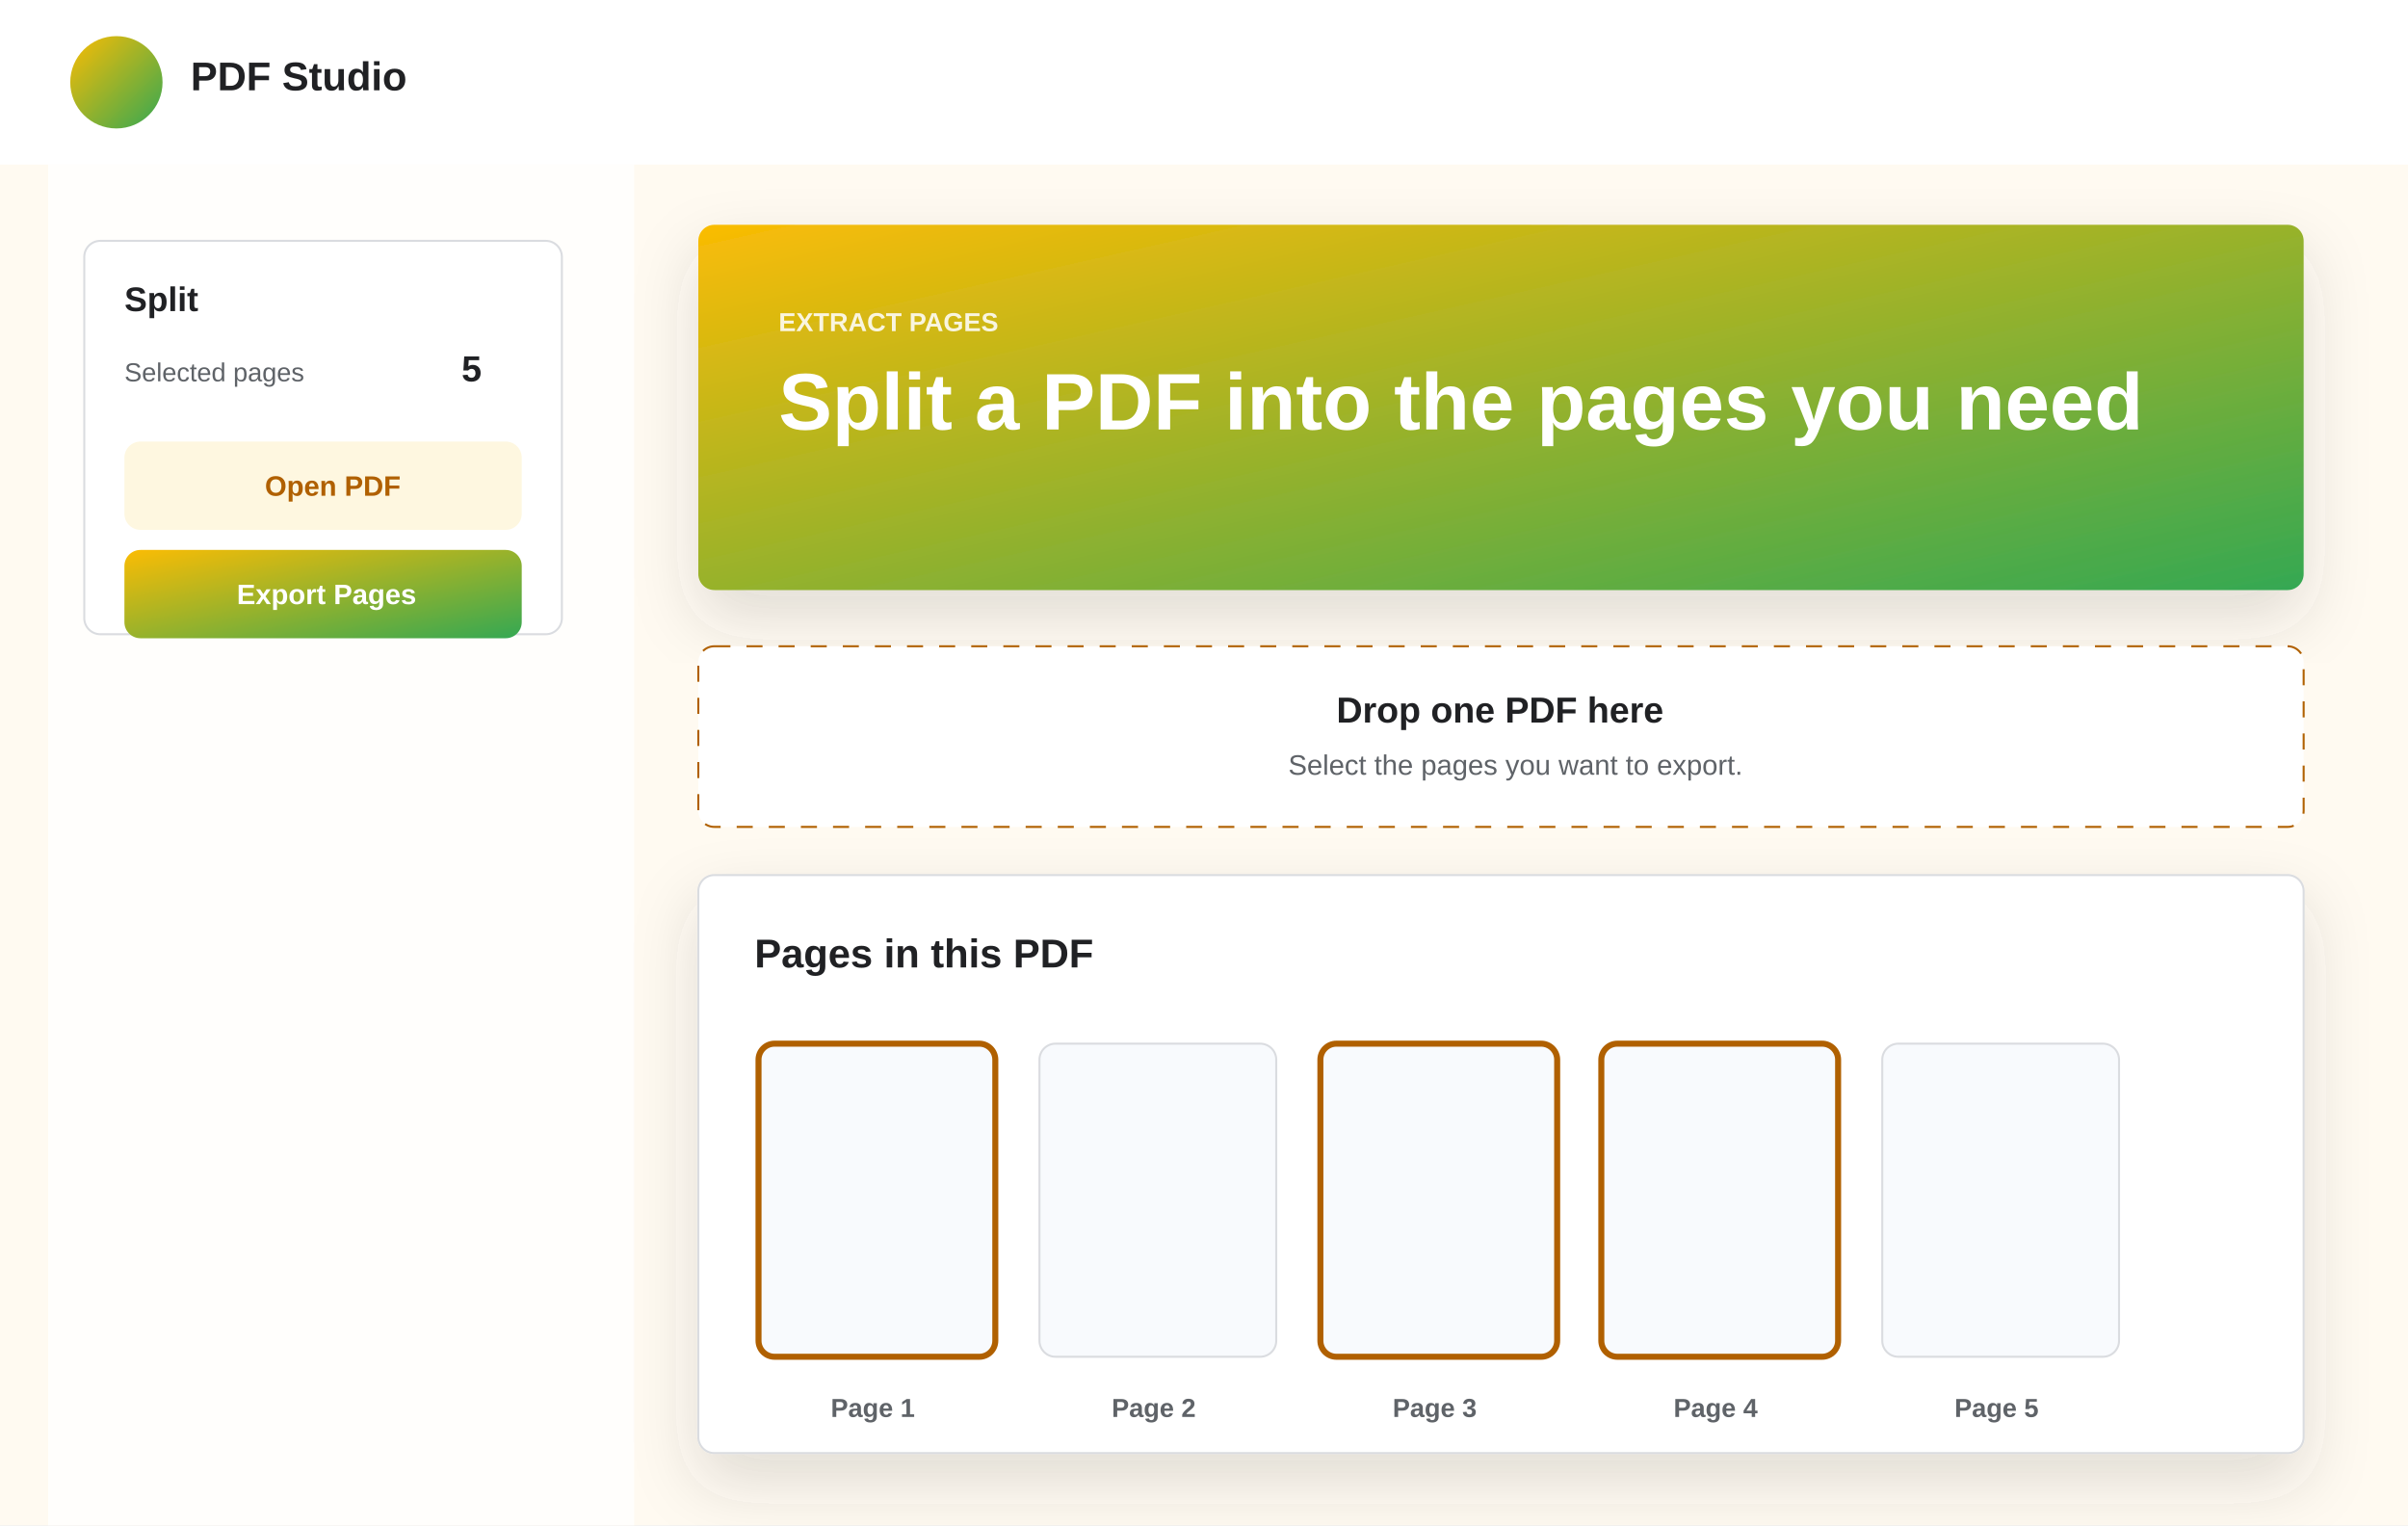
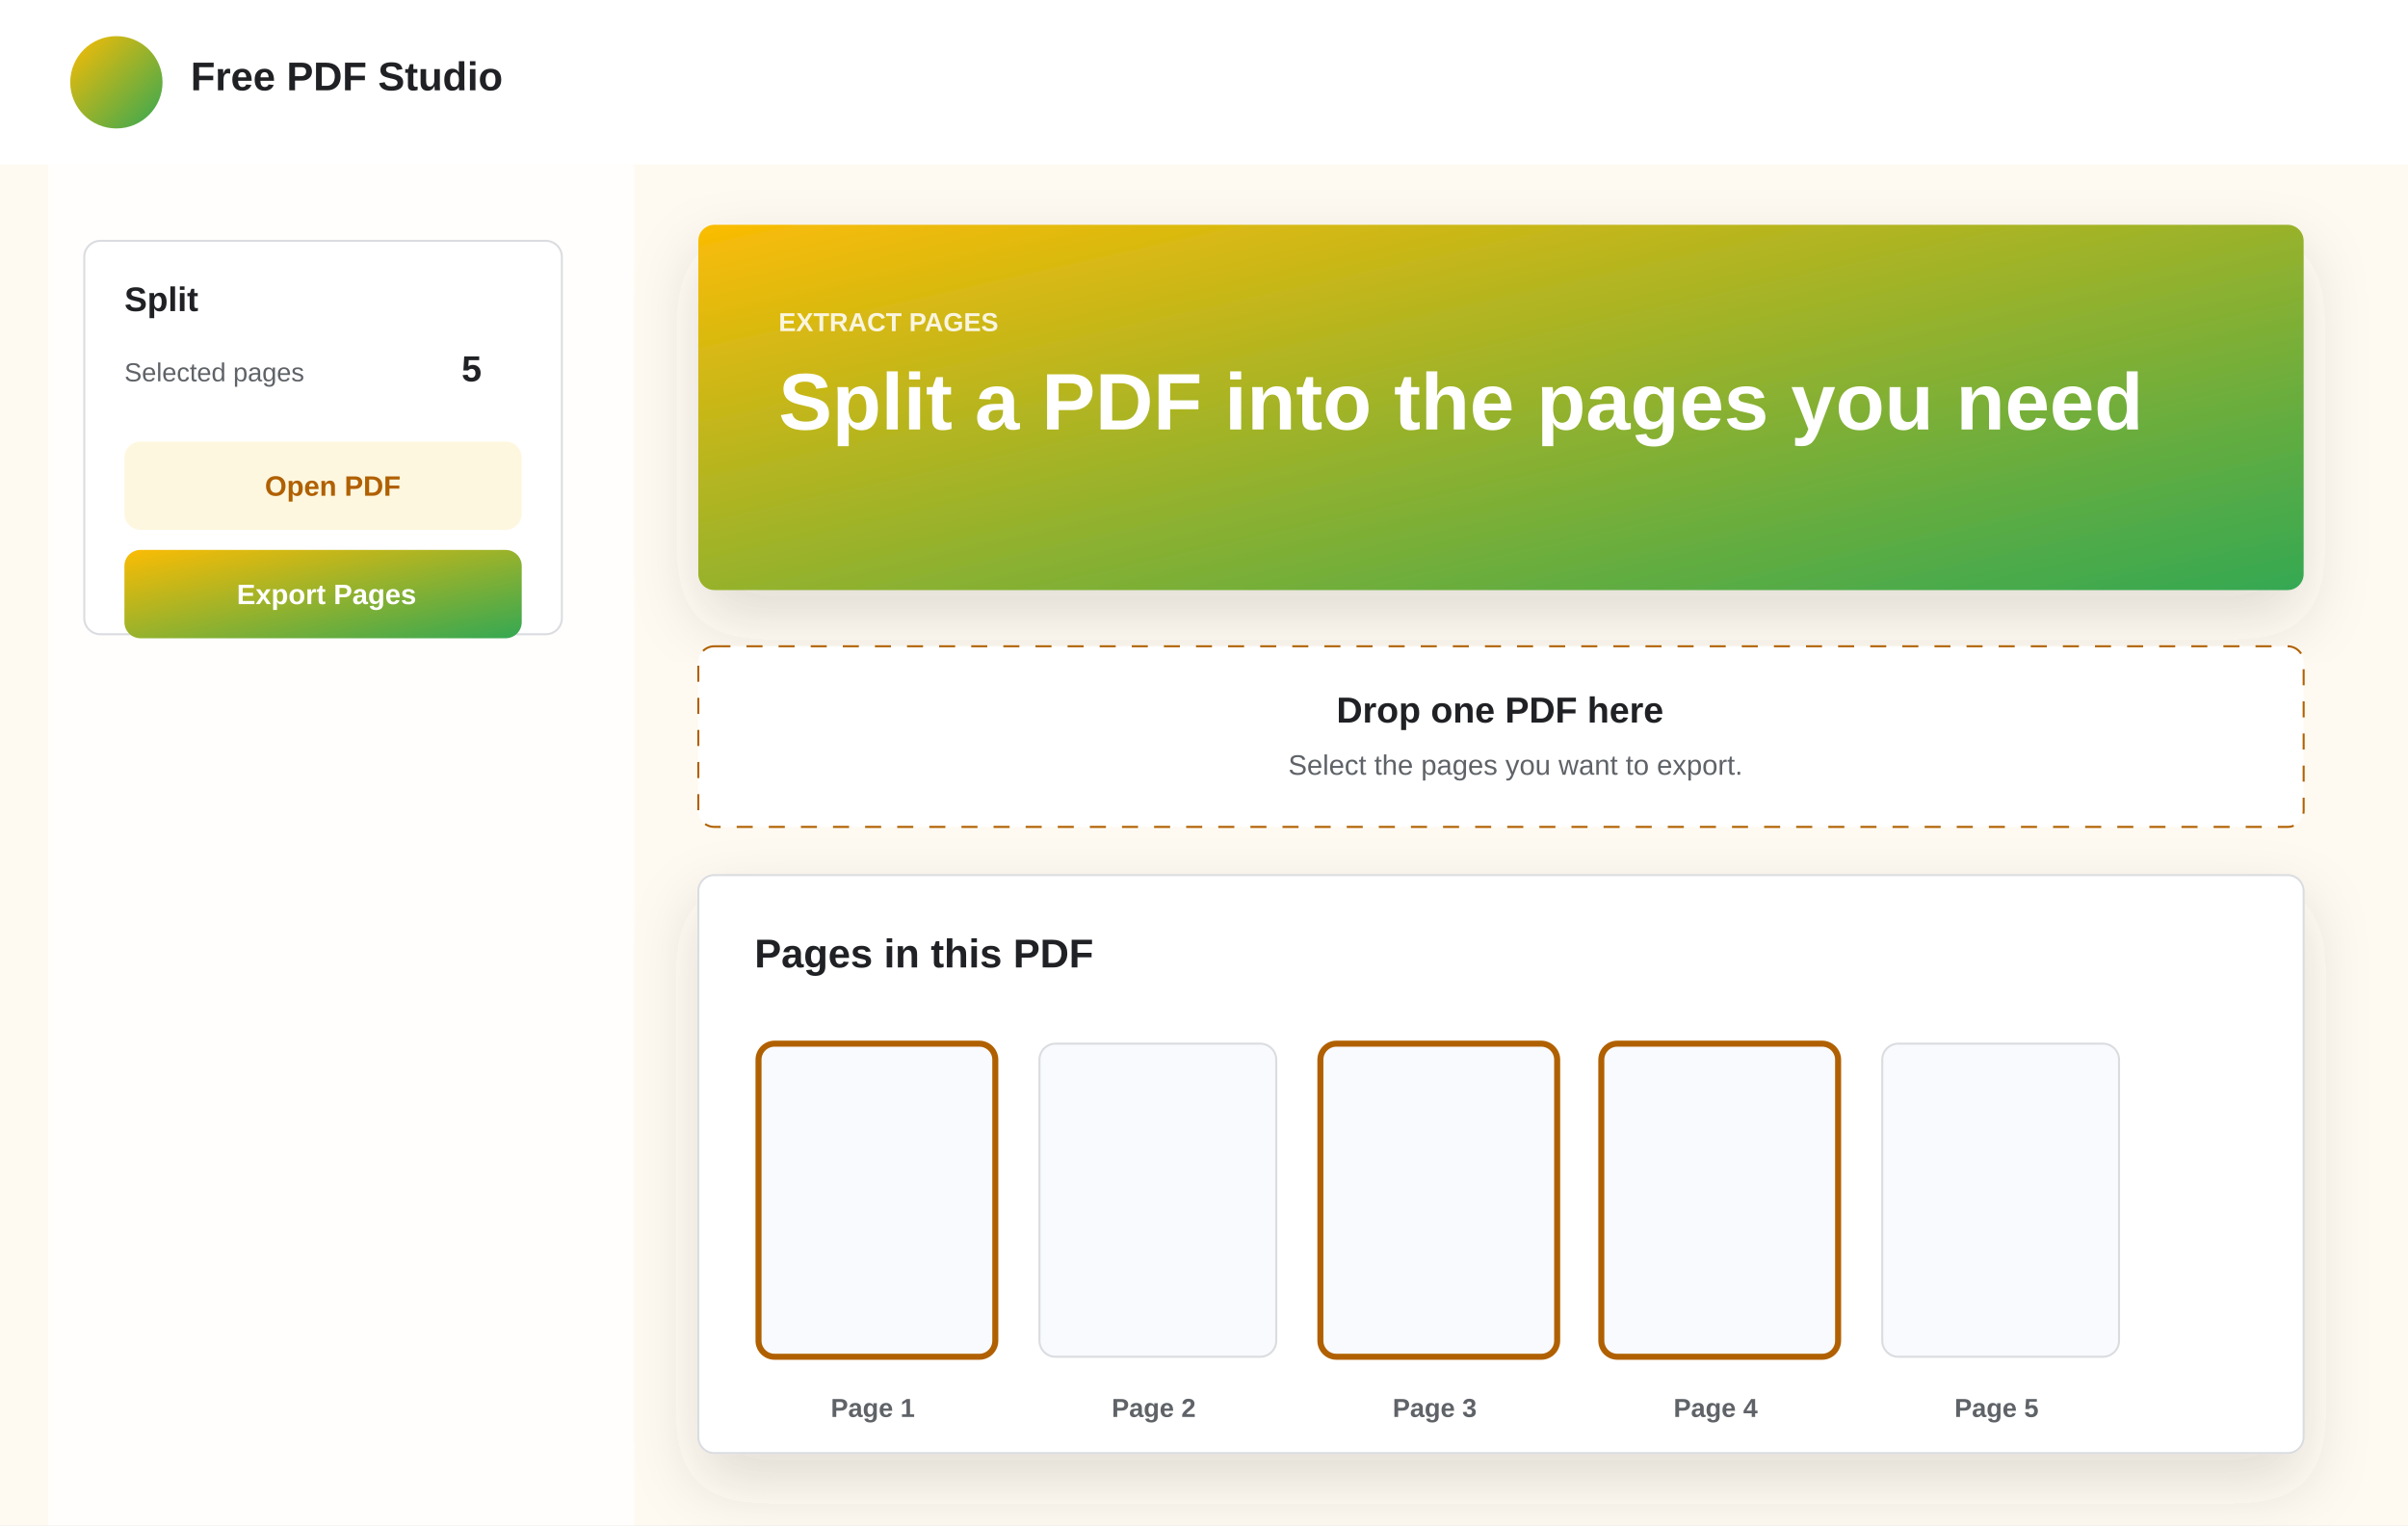
<svg xmlns="http://www.w3.org/2000/svg" width="1200" height="760" viewBox="0 0 1200 760" role="img" aria-labelledby="title desc">
  <defs>
    <linearGradient id="split" x1="0" x2="1" y1="0" y2="1">
      <stop offset="0" stop-color="#fbbc04" />
      <stop offset="1" stop-color="#34a853" />
    </linearGradient>
    <filter id="shadow" x="-20%" y="-20%" width="140%" height="140%">
      <feDropShadow dx="0" dy="14" stdDeviation="16" flood-color="#3c4043" flood-opacity="0.16" />
    </filter>
  </defs>
  <rect width="1200" height="760" fill="#fffaf1" />
  <rect x="0" y="0" width="1200" height="82" fill="#ffffff" />
  <rect x="24" y="82" width="292" height="678" fill="#ffffff" opacity="0.82" />
  <circle cx="58" cy="41" r="23" fill="url(#split)" />
-   <text x="95" y="45" font-family="Arial, sans-serif" font-size="20" font-weight="700" fill="#202124">PDF Studio</text>
+   <text x="95" y="45" font-family="Arial, sans-serif" font-size="20" font-weight="700" fill="#202124">Free PDF Studio</text>
  <rect x="42" y="120" width="238" height="196" rx="8" fill="#ffffff" stroke="#dadce0" />
  <text x="62" y="155" font-family="Arial, sans-serif" font-size="17" font-weight="700" fill="#202124">Split</text>
  <text x="62" y="190" font-family="Arial, sans-serif" font-size="13" fill="#5f6368">Selected pages</text>
  <text x="230" y="190" font-family="Arial, sans-serif" font-size="18" font-weight="700" fill="#202124">5</text>
  <rect x="62" y="220" width="198" height="44" rx="8" fill="#fef7e0" />
  <text x="132" y="247" font-family="Arial, sans-serif" font-size="14" font-weight="700" fill="#b06000">Open PDF</text>
  <rect x="62" y="274" width="198" height="44" rx="8" fill="url(#split)" />
  <text x="118" y="301" font-family="Arial, sans-serif" font-size="14" font-weight="700" fill="#ffffff">Export Pages</text>
  <rect x="348" y="112" width="800" height="182" rx="8" fill="url(#split)" filter="url(#shadow)" />
  <text x="388" y="165" font-family="Arial, sans-serif" font-size="13" font-weight="700" fill="#ffffff" opacity="0.86">EXTRACT PAGES</text>
  <text x="388" y="214" font-family="Arial, sans-serif" font-size="40" font-weight="700" fill="#ffffff">Split a PDF into the pages you need</text>
  <rect x="348" y="322" width="800" height="90" rx="8" fill="#ffffff" stroke="#b06000" stroke-dasharray="8 8" />
  <text x="666" y="360" font-family="Arial, sans-serif" font-size="18" font-weight="700" fill="#202124">Drop one PDF here</text>
  <text x="642" y="386" font-family="Arial, sans-serif" font-size="14" fill="#5f6368">Select the pages you want to export.</text>
  <rect x="348" y="436" width="800" height="288" rx="8" fill="#ffffff" stroke="#dadce0" filter="url(#shadow)" />
  <text x="376" y="482" font-family="Arial, sans-serif" font-size="20" font-weight="700" fill="#202124">Pages in this PDF</text>
  <g>
    <rect x="378" y="520" width="118" height="156" rx="8" fill="#f8fafd" stroke="#b06000" stroke-width="3" />
    <rect x="518" y="520" width="118" height="156" rx="8" fill="#f8fafd" stroke="#dadce0" />
    <rect x="658" y="520" width="118" height="156" rx="8" fill="#f8fafd" stroke="#b06000" stroke-width="3" />
    <rect x="798" y="520" width="118" height="156" rx="8" fill="#f8fafd" stroke="#b06000" stroke-width="3" />
    <rect x="938" y="520" width="118" height="156" rx="8" fill="#f8fafd" stroke="#dadce0" />
  </g>
  <text x="414" y="706" font-family="Arial, sans-serif" font-size="13" font-weight="700" fill="#5f6368">Page 1</text>
  <text x="554" y="706" font-family="Arial, sans-serif" font-size="13" font-weight="700" fill="#5f6368">Page 2</text>
  <text x="694" y="706" font-family="Arial, sans-serif" font-size="13" font-weight="700" fill="#5f6368">Page 3</text>
  <text x="834" y="706" font-family="Arial, sans-serif" font-size="13" font-weight="700" fill="#5f6368">Page 4</text>
  <text x="974" y="706" font-family="Arial, sans-serif" font-size="13" font-weight="700" fill="#5f6368">Page 5</text>
</svg>
